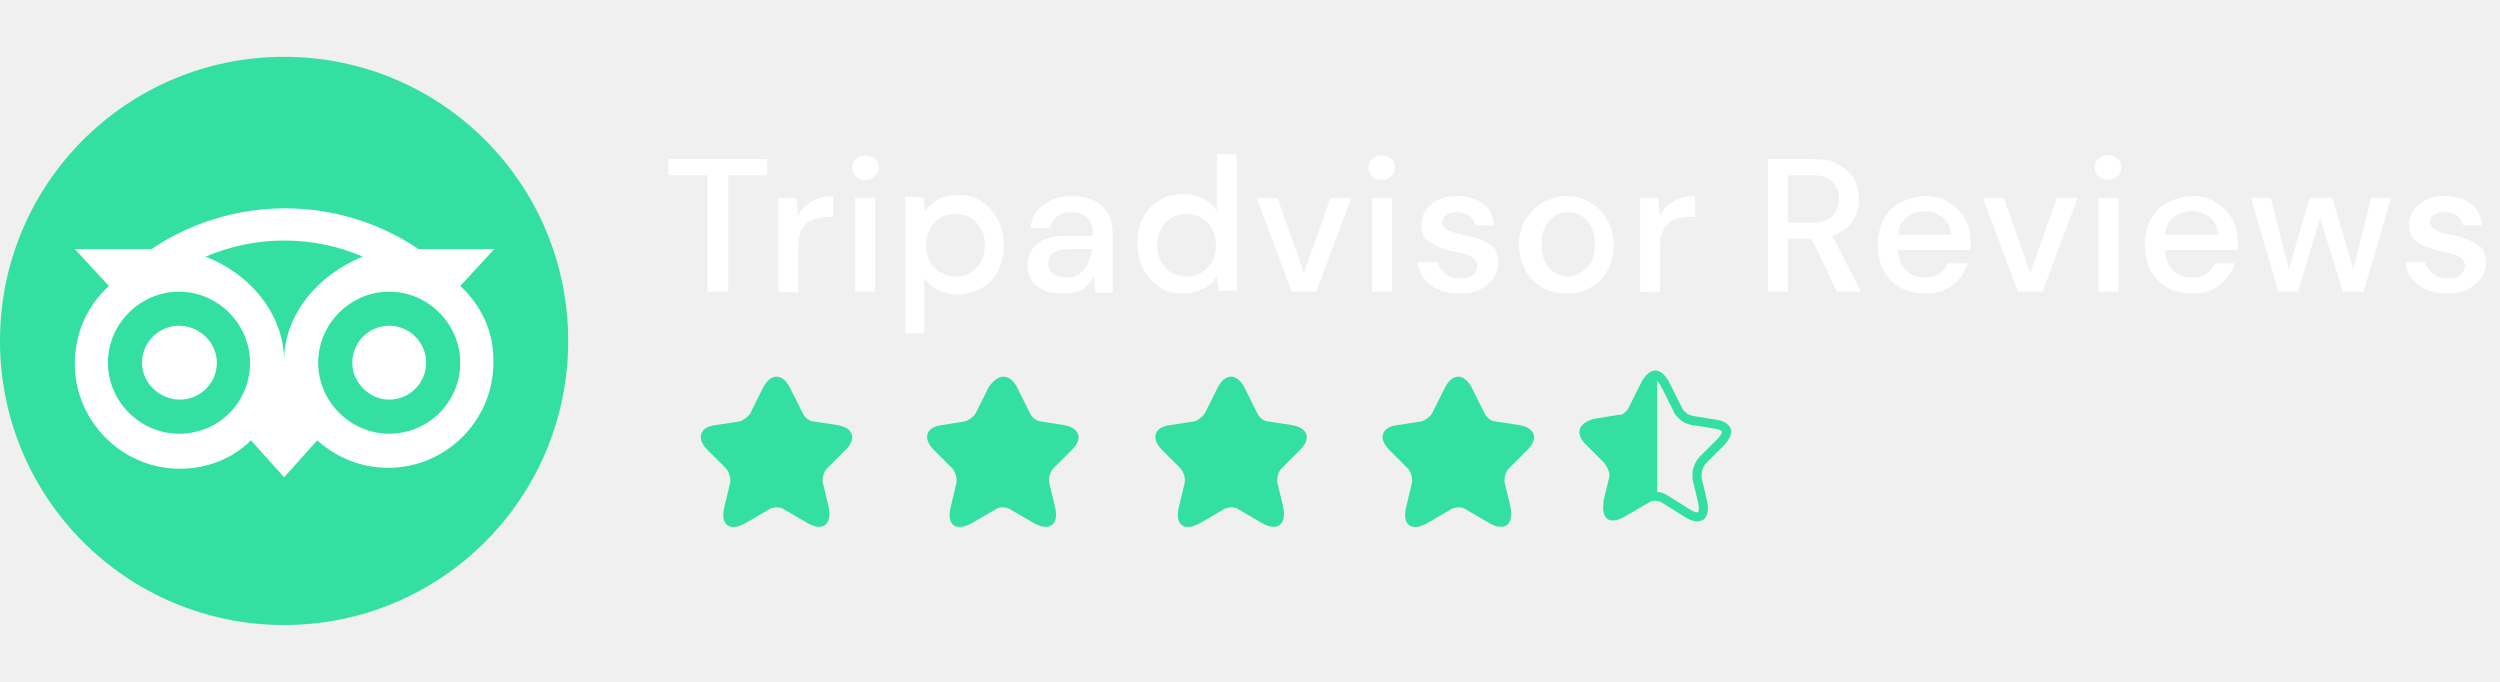
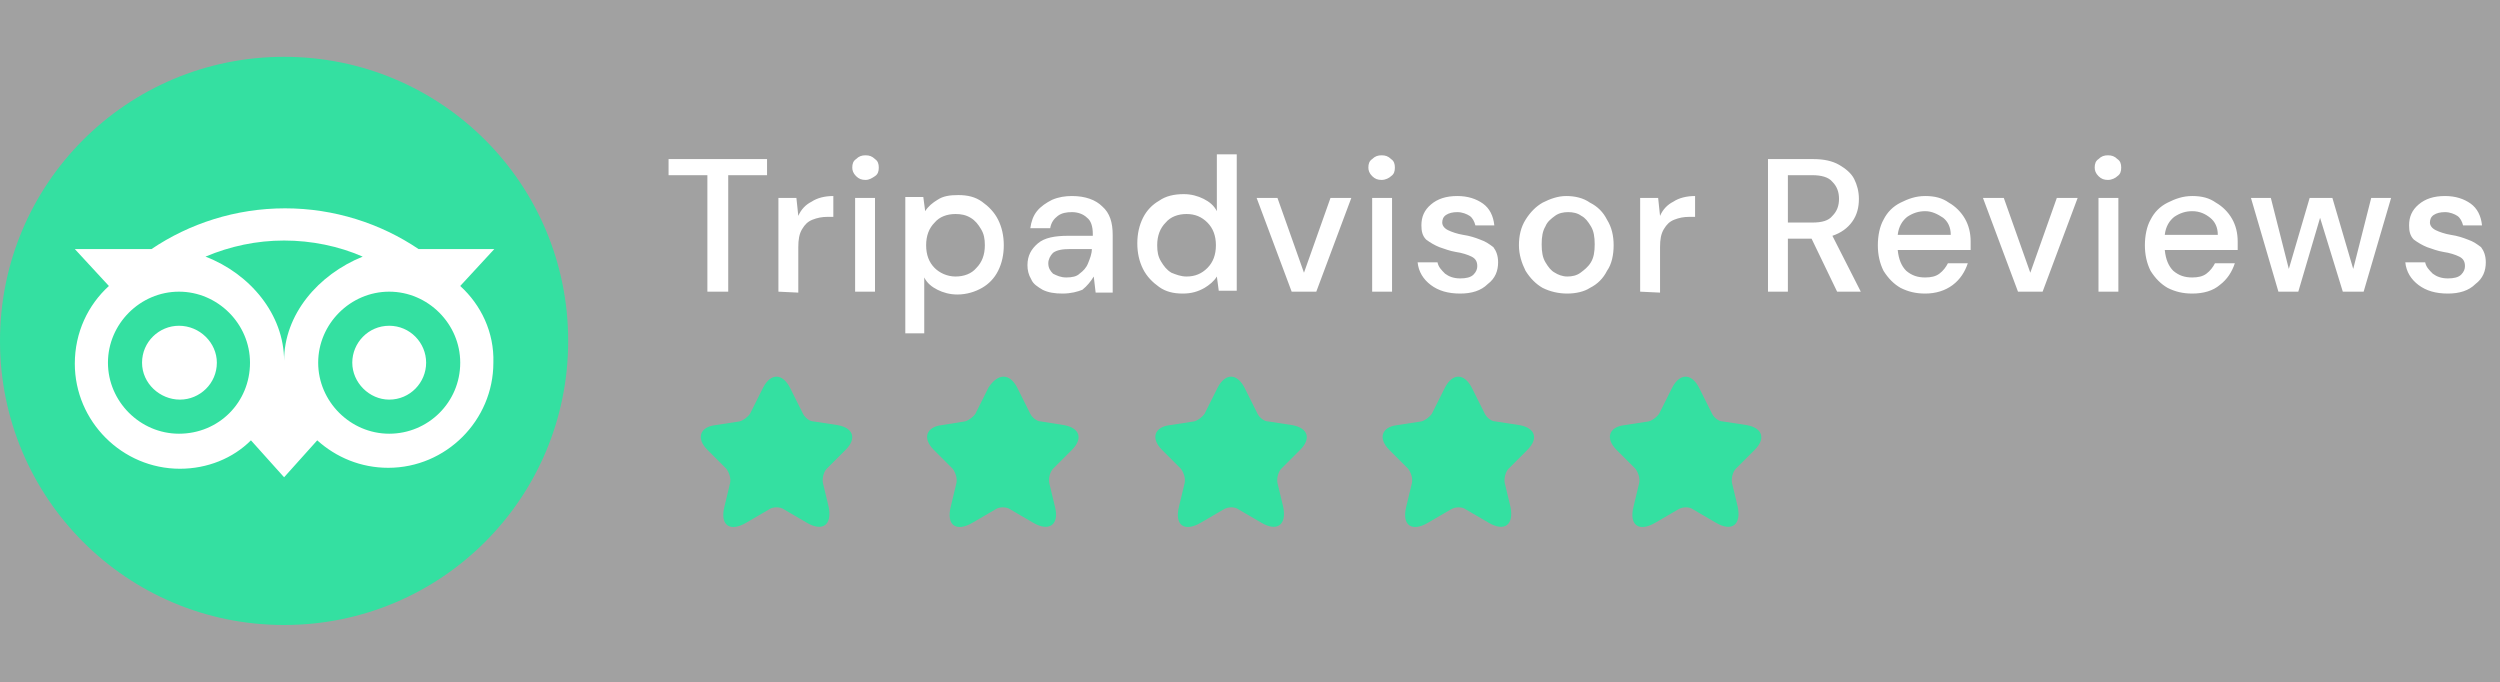
<svg xmlns="http://www.w3.org/2000/svg" xmlns:xlink="http://www.w3.org/1999/xlink" version="1.1" id="Layer_1" x="0px" y="0px" viewBox="0 0 264 72" style="enable-background:new 0 0 264 72;" xml:space="preserve">
  <style type="text/css">
- 	.st0{clip-path:url(#SVGID_2_);}
- 	.st1{fill:#34E0A1;}
- 	.st2{fill:#FFFFFF;}
- 	.st3{clip-path:url(#SVGID_4_);}
- 	.st4{clip-path:url(#SVGID_6_);}
- 	.st5{opacity:0.4;fill:#FFFFFF;enable-background:new    ;}
- 	.st6{fill:none;stroke:#34E0A1;stroke-width:0.96;}
+ 	.st0{opacity:0.33;stroke:#000000;stroke-miterlimit:10;}
+ 	.st1{clip-path:url(#SVGID_2_);}
+ 	.st2{fill:#34E0A1;}
+ 	.st3{fill:#FFFFFF;}
+ 	.st4{clip-path:url(#SVGID_4_);}
+ 	.st5{clip-path:url(#SVGID_6_);}
+ 	.st6{opacity:0.4;fill:#FFFFFF;enable-background:new    ;}
+ 	.st7{fill:none;stroke:#34E0A1;stroke-width:0.96;}
</style>
+   <rect x="-180" y="-261.5" class="st0" width="579" height="403" />
  <g>
    <g>
      <defs>
-         <rect id="SVGID_3_" y="6" width="60" height="60" />
+         <rect id="SVGID_1_" y="6" width="60" height="60" />
      </defs>
      <clipPath id="SVGID_2_">
-         <use xlink:href="#SVGID_3_" style="overflow:visible;" />
+         <use xlink:href="#SVGID_1_" style="overflow:visible;" />
      </clipPath>
-       <g class="st0">
-         <path class="st1" d="M30,66c16.6,0,30-13.4,30-30S46.6,6,30,6S0,19.4,0,36S13.4,66,30,66z" />
-         <path class="st2" d="M48.6,30.2l3.6-3.9h-8c-4-2.7-8.9-4.3-14.1-4.3S20,23.6,16,26.3H7.9l3.6,3.9c-2.2,2-3.6,4.9-3.6,8.2     c0,6.1,5,11.1,11.1,11.1c2.9,0,5.6-1.1,7.5-3l3.5,3.9l3.5-3.9c2,1.8,4.6,2.9,7.5,2.9c6.1,0,11.1-5,11.1-11.1     C52.2,35.1,50.8,32.2,48.6,30.2z M18.9,45.8c-4.1,0-7.5-3.4-7.5-7.5s3.4-7.5,7.5-7.5s7.5,3.4,7.5,7.5     C26.4,42.5,23.1,45.8,18.9,45.8z M30,38.1c0-4.9-3.6-9.2-8.3-11c2.6-1.1,5.4-1.7,8.3-1.7s5.8,0.6,8.3,1.7     C33.6,29,30,33.2,30,38.1z M41.1,45.8c-4.1,0-7.5-3.4-7.5-7.5s3.4-7.5,7.5-7.5s7.5,3.4,7.5,7.5C48.6,42.5,45.2,45.8,41.1,45.8z      M41.1,34.4c-2.2,0-3.9,1.8-3.9,3.9s1.8,3.9,3.9,3.9c2.2,0,3.9-1.8,3.9-3.9S43.3,34.4,41.1,34.4z M22.9,38.3     c0,2.2-1.8,3.9-3.9,3.9s-4-1.7-4-3.9s1.8-3.9,3.9-3.9C21.1,34.4,22.9,36.2,22.9,38.3z" />
+       <g class="st1">
+         <path class="st2" d="M30,66c16.6,0,30-13.4,30-30S46.6,6,30,6S0,19.4,0,36S13.4,66,30,66z" />
+         <path class="st3" d="M48.6,30.2l3.6-3.9h-8c-4-2.7-8.9-4.3-14.1-4.3S20,23.6,16,26.3H7.9l3.6,3.9c-2.2,2-3.6,4.9-3.6,8.2     c0,6.1,5,11.1,11.1,11.1c2.9,0,5.6-1.1,7.5-3l3.5,3.9l3.5-3.9c2,1.8,4.6,2.9,7.5,2.9c6.1,0,11.1-5,11.1-11.1     C52.2,35.1,50.8,32.2,48.6,30.2z M18.9,45.8c-4.1,0-7.5-3.4-7.5-7.5s3.4-7.5,7.5-7.5s7.5,3.4,7.5,7.5     C26.4,42.5,23.1,45.8,18.9,45.8z M30,38.1c0-4.9-3.6-9.2-8.3-11c2.6-1.1,5.4-1.7,8.3-1.7s5.8,0.6,8.3,1.7     C33.6,29,30,33.2,30,38.1z M41.1,45.8c-4.1,0-7.5-3.4-7.5-7.5s3.4-7.5,7.5-7.5s7.5,3.4,7.5,7.5C48.6,42.5,45.2,45.8,41.1,45.8z      M41.1,34.4c-2.2,0-3.9,1.8-3.9,3.9s1.8,3.9,3.9,3.9c2.2,0,3.9-1.8,3.9-3.9S43.3,34.4,41.1,34.4z M22.9,38.3     c0,2.2-1.8,3.9-3.9,3.9s-4-1.7-4-3.9s1.8-3.9,3.9-3.9C21.1,34.4,22.9,36.2,22.9,38.3z" />
      </g>
    </g>
  </g>
-   <path class="st2" d="M74.7,30.8V18.5h-4.1v-1.7H81v1.7h-4.1v12.3H74.7z M82.2,30.8v-9.9h1.9l0.2,1.9c0.3-0.7,0.8-1.2,1.4-1.5  c0.6-0.4,1.4-0.6,2.3-0.6v2.2h-0.6c-0.6,0-1.1,0.1-1.6,0.3c-0.5,0.2-0.8,0.5-1.1,1c-0.3,0.5-0.4,1.1-0.4,1.9v4.8L82.2,30.8  L82.2,30.8z M91.4,19c-0.4,0-0.7-0.1-1-0.4C90.1,18.3,90,18,90,17.7c0-0.4,0.1-0.7,0.4-0.9c0.3-0.3,0.6-0.4,1-0.4s0.7,0.1,1,0.4  c0.3,0.2,0.4,0.5,0.4,0.9s-0.1,0.7-0.4,0.9S91.8,19,91.4,19z M90.3,30.8v-9.9h2.1v9.9H90.3z M95.6,35.2V20.8h1.9l0.2,1.5  c0.3-0.5,0.8-0.9,1.3-1.2c0.6-0.4,1.3-0.5,2.2-0.5c1,0,1.8,0.2,2.5,0.7s1.3,1.1,1.7,1.9c0.4,0.8,0.6,1.7,0.6,2.7s-0.2,1.9-0.6,2.7  c-0.4,0.8-1,1.4-1.7,1.8s-1.6,0.7-2.6,0.7c-0.8,0-1.5-0.2-2.1-0.5s-1.1-0.7-1.4-1.3v5.9H95.6z M100.9,29.2c0.9,0,1.7-0.3,2.2-0.9  c0.6-0.6,0.9-1.4,0.9-2.4c0-0.7-0.1-1.2-0.4-1.7s-0.6-0.9-1.1-1.2c-0.5-0.3-1-0.4-1.6-0.4c-0.9,0-1.7,0.3-2.2,0.9  c-0.6,0.6-0.9,1.4-0.9,2.4s0.3,1.8,0.9,2.4C99.2,28.8,100,29.2,100.9,29.2z M112.2,31c-0.8,0-1.5-0.1-2.1-0.4  c-0.5-0.3-1-0.6-1.2-1.1c-0.3-0.5-0.4-1-0.4-1.5c0-1,0.4-1.7,1.1-2.3c0.7-0.6,1.8-0.8,3.2-0.8h2.6v-0.2c0-0.8-0.2-1.4-0.6-1.7  c-0.4-0.4-1-0.6-1.6-0.6s-1.1,0.1-1.5,0.4s-0.7,0.7-0.8,1.3h-2.1c0.1-0.7,0.3-1.3,0.7-1.8c0.4-0.5,1-0.9,1.6-1.2  c0.7-0.3,1.4-0.4,2.1-0.4c1.4,0,2.5,0.4,3.2,1.1c0.8,0.7,1.1,1.7,1.1,3v6.1h-1.8l-0.2-1.7c-0.3,0.5-0.7,1-1.2,1.4  C113.8,30.8,113.1,31,112.2,31z M112.6,29.3c0.6,0,1.1-0.1,1.4-0.4c0.4-0.3,0.7-0.6,0.9-1.1c0.2-0.5,0.4-1,0.4-1.5H113  c-0.8,0-1.4,0.1-1.8,0.4c-0.3,0.3-0.5,0.7-0.5,1.1c0,0.5,0.2,0.8,0.5,1.1C111.6,29.1,112,29.3,112.6,29.3z M124.9,31  c-1,0-1.8-0.2-2.5-0.7s-1.3-1.1-1.7-1.9c-0.4-0.8-0.6-1.7-0.6-2.7s0.2-1.9,0.6-2.7c0.4-0.8,1-1.4,1.7-1.8c0.7-0.5,1.6-0.7,2.6-0.7  c0.8,0,1.5,0.2,2.1,0.5s1.1,0.7,1.4,1.3v-6h2.1v14.4h-1.9l-0.2-1.5c-0.3,0.5-0.8,0.9-1.3,1.2C126.5,30.8,125.8,31,124.9,31z   M125.3,29.2c0.9,0,1.6-0.3,2.2-0.9c0.6-0.6,0.9-1.4,0.9-2.4s-0.3-1.8-0.9-2.4s-1.3-0.9-2.2-0.9c-0.9,0-1.7,0.3-2.2,0.9  c-0.6,0.6-0.9,1.4-0.9,2.4c0,0.7,0.1,1.2,0.4,1.7s0.6,0.9,1.1,1.2C124.2,29,124.7,29.2,125.3,29.2z M136.4,30.8l-3.7-9.9h2.2  l2.8,7.9l2.8-7.9h2.2l-3.7,9.9H136.4z M145.9,19c-0.4,0-0.7-0.1-1-0.4s-0.4-0.6-0.4-0.9c0-0.4,0.1-0.7,0.4-0.9  c0.3-0.3,0.6-0.4,1-0.4s0.7,0.1,1,0.4c0.3,0.2,0.4,0.5,0.4,0.9s-0.1,0.7-0.4,0.9C146.7,18.8,146.3,19,145.9,19z M144.9,30.8v-9.9  h2.1v9.9H144.9z M154.2,31c-1.3,0-2.3-0.3-3.1-0.9s-1.3-1.4-1.4-2.4h2.1c0.1,0.5,0.4,0.8,0.8,1.2c0.4,0.3,0.9,0.5,1.6,0.5  c0.6,0,1.1-0.1,1.4-0.4c0.3-0.3,0.4-0.6,0.4-0.9c0-0.5-0.2-0.8-0.6-1c-0.4-0.2-1-0.4-1.7-0.5c-0.6-0.1-1.1-0.3-1.7-0.5  c-0.5-0.2-1-0.5-1.4-0.8c-0.4-0.4-0.5-0.9-0.5-1.5c0-0.9,0.3-1.6,1-2.2s1.6-0.9,2.8-0.9c1.1,0,2,0.3,2.7,0.8s1.1,1.3,1.2,2.3h-2  c-0.1-0.4-0.3-0.8-0.6-1s-0.8-0.4-1.3-0.4s-0.9,0.1-1.2,0.3c-0.3,0.2-0.4,0.5-0.4,0.8s0.2,0.6,0.6,0.8c0.4,0.2,1,0.4,1.6,0.5  c0.7,0.1,1.3,0.3,1.8,0.5c0.6,0.2,1,0.5,1.4,0.8c0.3,0.4,0.5,0.9,0.5,1.6c0,0.9-0.3,1.7-1.1,2.3C156.4,30.7,155.4,31,154.2,31z   M165.5,31c-0.9,0-1.8-0.2-2.6-0.6c-0.7-0.4-1.3-1-1.8-1.8c-0.4-0.8-0.7-1.7-0.7-2.7s0.2-1.9,0.7-2.7c0.5-0.8,1.1-1.4,1.8-1.8  c0.8-0.4,1.6-0.7,2.5-0.7s1.8,0.2,2.5,0.7c0.8,0.4,1.4,1,1.8,1.8c0.5,0.8,0.7,1.7,0.7,2.7s-0.2,2-0.7,2.7c-0.4,0.8-1,1.4-1.8,1.8  C167.3,30.8,166.4,31,165.5,31z M165.5,29.2c0.5,0,1-0.1,1.4-0.4s0.8-0.6,1.1-1.1s0.4-1.1,0.4-1.9s-0.1-1.4-0.4-1.9  c-0.3-0.5-0.6-0.9-1-1.1c-0.4-0.3-0.9-0.4-1.4-0.4s-1,0.1-1.4,0.4s-0.8,0.6-1,1.1c-0.3,0.5-0.4,1.1-0.4,1.9s0.1,1.4,0.4,1.9  c0.3,0.5,0.6,0.9,1,1.1C164.5,29,165,29.2,165.5,29.2z M173.2,30.8v-9.9h1.9l0.2,1.9c0.3-0.7,0.8-1.2,1.4-1.5  c0.6-0.4,1.4-0.6,2.3-0.6v2.2h-0.6c-0.6,0-1.1,0.1-1.6,0.3c-0.5,0.2-0.8,0.5-1.1,1s-0.4,1.1-0.4,1.9v4.8L173.2,30.8L173.2,30.8z   M186.7,30.8v-14h4.8c1.1,0,2,0.2,2.7,0.6s1.3,0.9,1.6,1.5s0.5,1.3,0.5,2.1c0,0.9-0.2,1.7-0.7,2.4c-0.5,0.7-1.2,1.2-2.1,1.5l3,5.9  H194l-2.7-5.6h-2.5v5.6H186.7z M188.8,23.5h2.6c1,0,1.7-0.2,2.1-0.7c0.5-0.5,0.7-1.1,0.7-1.8s-0.2-1.3-0.7-1.8  c-0.4-0.5-1.2-0.7-2.1-0.7h-2.6V23.5z M203.3,31c-1,0-1.8-0.2-2.6-0.6c-0.7-0.4-1.3-1-1.8-1.8c-0.4-0.8-0.6-1.7-0.6-2.7  s0.2-2,0.6-2.7c0.4-0.8,1-1.4,1.8-1.8s1.6-0.7,2.6-0.7s1.8,0.2,2.5,0.7c0.7,0.4,1.3,1,1.7,1.7s0.6,1.5,0.6,2.4c0,0.1,0,0.3,0,0.4  s0,0.3,0,0.5h-7.7c0.1,1,0.4,1.7,0.9,2.2c0.6,0.5,1.2,0.7,2,0.7c0.6,0,1.1-0.1,1.5-0.4s0.7-0.7,0.9-1.1h2.1  c-0.3,0.9-0.8,1.7-1.6,2.3C205.4,30.7,204.4,31,203.3,31z M203.3,22.3c-0.7,0-1.3,0.2-1.9,0.6c-0.5,0.4-0.9,1-1,1.9h5.6  c0-0.8-0.3-1.4-0.8-1.8C204.6,22.6,204,22.3,203.3,22.3z M213.1,30.8l-3.7-9.9h2.2l2.8,7.9l2.8-7.9h2.2l-3.7,9.9H213.1z M222.6,19  c-0.4,0-0.7-0.1-1-0.4s-0.4-0.6-0.4-0.9c0-0.4,0.1-0.7,0.4-0.9c0.3-0.3,0.6-0.4,1-0.4s0.7,0.1,1,0.4c0.3,0.2,0.4,0.5,0.4,0.9  s-0.1,0.7-0.4,0.9C223.4,18.8,223,19,222.6,19z M221.6,30.8v-9.9h2.1v9.9H221.6z M231.5,31c-1,0-1.8-0.2-2.6-0.6  c-0.7-0.4-1.3-1-1.8-1.8c-0.4-0.8-0.6-1.7-0.6-2.7s0.2-2,0.6-2.7c0.4-0.8,1-1.4,1.8-1.8s1.6-0.7,2.6-0.7s1.8,0.2,2.5,0.7  c0.7,0.4,1.3,1,1.7,1.7s0.6,1.5,0.6,2.4c0,0.1,0,0.3,0,0.4s0,0.3,0,0.5h-7.7c0.1,1,0.4,1.7,0.9,2.2c0.6,0.5,1.2,0.7,2,0.7  c0.6,0,1.1-0.1,1.5-0.4s0.7-0.7,0.9-1.1h2.1c-0.3,0.9-0.8,1.7-1.6,2.3C233.7,30.7,232.7,31,231.5,31z M231.5,22.3  c-0.7,0-1.3,0.2-1.9,0.6c-0.5,0.4-0.9,1-1,1.9h5.6c0-0.8-0.3-1.4-0.8-1.8C232.9,22.6,232.3,22.3,231.5,22.3z M240.6,30.8l-2.9-9.9  h2.1l1.9,7.5l2.2-7.5h2.4l2.2,7.5l1.9-7.5h2.1l-2.9,9.9h-2.2L245,23l-2.3,7.8H240.6z M258.5,31c-1.3,0-2.3-0.3-3.1-0.9  c-0.8-0.6-1.3-1.4-1.4-2.4h2.1c0.1,0.5,0.4,0.8,0.8,1.2c0.4,0.3,0.9,0.5,1.6,0.5c0.6,0,1.1-0.1,1.4-0.4s0.4-0.6,0.4-0.9  c0-0.5-0.2-0.8-0.6-1s-1-0.4-1.7-0.5c-0.6-0.1-1.1-0.3-1.7-0.5c-0.5-0.2-1-0.5-1.4-0.8c-0.4-0.4-0.5-0.9-0.5-1.5  c0-0.9,0.3-1.6,1-2.2c0.7-0.6,1.6-0.9,2.8-0.9c1.1,0,2,0.3,2.7,0.8s1.1,1.3,1.2,2.3h-2c-0.1-0.4-0.3-0.8-0.6-1  c-0.3-0.2-0.8-0.4-1.3-0.4s-0.9,0.1-1.2,0.3c-0.3,0.2-0.4,0.5-0.4,0.8s0.2,0.6,0.6,0.8c0.4,0.2,1,0.4,1.6,0.5  c0.7,0.1,1.3,0.3,1.8,0.5c0.6,0.2,1,0.5,1.4,0.8c0.3,0.4,0.5,0.9,0.5,1.6c0,0.9-0.3,1.7-1.1,2.3C260.7,30.7,259.7,31,258.5,31z" />
-   <path class="st1" d="M83.4,40.9l1.4,2.8c0.2,0.4,0.7,0.8,1.1,0.8l2.6,0.4c1.6,0.3,2,1.4,0.8,2.6l-2,2c-0.3,0.3-0.5,1-0.4,1.5  l0.6,2.5c0.4,1.9-0.6,2.7-2.3,1.7l-2.4-1.4c-0.4-0.3-1.2-0.3-1.6,0l-2.4,1.4c-1.7,1-2.8,0.3-2.3-1.7l0.6-2.5  c0.1-0.5-0.1-1.1-0.4-1.5l-2-2c-1.2-1.2-0.8-2.4,0.8-2.6l2.6-0.4c0.4-0.1,0.9-0.5,1.1-0.8l1.4-2.8C81.4,39.4,82.6,39.4,83.4,40.9z" />
-   <path class="st1" d="M107.4,40.9l1.4,2.8c0.2,0.4,0.7,0.8,1.1,0.8l2.5,0.4c1.6,0.3,2,1.4,0.8,2.6l-2,2c-0.3,0.3-0.5,1-0.4,1.5  l0.6,2.5c0.5,1.9-0.6,2.7-2.3,1.7l-2.4-1.4c-0.4-0.3-1.2-0.3-1.6,0l-2.4,1.4c-1.7,1-2.8,0.3-2.3-1.7L101,51c0.1-0.5-0.1-1.1-0.4-1.5  l-2-2c-1.2-1.2-0.8-2.4,0.8-2.6l2.5-0.4c0.4-0.1,0.9-0.5,1.1-0.8l1.4-2.8C105.4,39.4,106.6,39.4,107.4,40.9z" />
-   <path class="st1" d="M131.4,40.9l1.4,2.8c0.2,0.4,0.7,0.8,1.1,0.8l2.6,0.4c1.6,0.3,2,1.4,0.8,2.6l-2,2c-0.3,0.3-0.5,1-0.4,1.5  l0.6,2.5c0.4,1.9-0.6,2.7-2.3,1.7l-2.4-1.4c-0.4-0.3-1.1-0.3-1.6,0l-2.4,1.4c-1.7,1-2.8,0.3-2.3-1.7l0.6-2.5  c0.1-0.5-0.1-1.1-0.4-1.5l-2-2c-1.2-1.2-0.8-2.4,0.8-2.6l2.6-0.4c0.4-0.1,0.9-0.5,1.1-0.8l1.4-2.8C129.4,39.4,130.6,39.4,131.4,40.9  z" />
-   <path class="st1" d="M155.4,40.9l1.4,2.8c0.2,0.4,0.7,0.8,1.1,0.8l2.6,0.4c1.6,0.3,2,1.4,0.8,2.6l-2,2c-0.3,0.3-0.5,1-0.4,1.5  l0.6,2.5c0.4,1.9-0.6,2.7-2.3,1.7l-2.4-1.4c-0.4-0.3-1.1-0.3-1.6,0l-2.4,1.4c-1.7,1-2.8,0.3-2.3-1.7l0.6-2.5  c0.1-0.5-0.1-1.1-0.4-1.5l-2-2c-1.2-1.2-0.8-2.4,0.8-2.6l2.6-0.4c0.4-0.1,0.9-0.5,1.1-0.8l1.4-2.8C153.4,39.4,154.6,39.4,155.4,40.9  z" />
-   <g>
-     <path class="st6" d="M174.8,39.6c0.2,0,0.6,0.2,1,0.9l1.4,2.8c0.1,0.3,0.4,0.5,0.6,0.7c0.2,0.2,0.5,0.3,0.9,0.4l2.5,0.4   c0.7,0.1,1,0.4,1.1,0.6c0.1,0.2,0,0.6-0.5,1.2l-2,2c-0.2,0.2-0.4,0.6-0.5,0.9c-0.1,0.3-0.1,0.6-0.1,0.9v0.1l0.6,2.5   c0.2,0.9,0,1.3-0.2,1.5c-0.2,0.1-0.6,0.2-1.4-0.3l-2.4-1.5c-0.3-0.2-0.7-0.3-1-0.3s-0.6,0.1-0.9,0.2l-0.1,0.1l-2.4,1.4   c-0.8,0.5-1.3,0.4-1.4,0.3c-0.1-0.1-0.3-0.4-0.2-1.1V53l0.6-2.5c0.1-0.3,0-0.7-0.1-1c-0.1-0.3-0.3-0.6-0.5-0.9l-2-2   c-0.5-0.5-0.6-0.9-0.5-1.2c0.1-0.2,0.4-0.5,1.1-0.7l2.5-0.4c0.4,0,0.7-0.1,0.9-0.3c0.2-0.2,0.5-0.4,0.6-0.7l1.4-2.8   C174.2,39.8,174.6,39.6,174.8,39.6z" />
-     <path class="st1" d="M175,39.6v12.9c-0.3,0-0.6,0.1-0.8,0.2l-0.1,0.1l-2.5,1.3c-0.8,0.5-1.3,0.4-1.4,0.3c-0.1-0.1-0.3-0.4-0.2-1.1   l0.1-0.3l0.6-2.5c0.1-0.3,0-0.7-0.1-1c-0.1-0.3-0.3-0.6-0.5-0.9l-2-2c-0.5-0.5-0.6-0.9-0.5-1.2c0.1-0.2,0.4-0.5,1.1-0.7l2.6-0.4   c0.2,0,0.5-0.1,0.8-0.3c0.3-0.2,0.5-0.4,0.6-0.7l1.4-2.8C174.4,39.8,174.8,39.6,175,39.6z" />
-   </g>
+   <path class="st3" d="M74.7,30.8V18.5h-4.1v-1.7H81v1.7h-4.1v12.3H74.7z M82.2,30.8v-9.9h1.9l0.2,1.9c0.3-0.7,0.8-1.2,1.4-1.5  c0.6-0.4,1.4-0.6,2.3-0.6v2.2h-0.6c-0.6,0-1.1,0.1-1.6,0.3c-0.5,0.2-0.8,0.5-1.1,1c-0.3,0.5-0.4,1.1-0.4,1.9v4.8L82.2,30.8  L82.2,30.8z M91.4,19c-0.4,0-0.7-0.1-1-0.4C90.1,18.3,90,18,90,17.7c0-0.4,0.1-0.7,0.4-0.9c0.3-0.3,0.6-0.4,1-0.4s0.7,0.1,1,0.4  c0.3,0.2,0.4,0.5,0.4,0.9s-0.1,0.7-0.4,0.9S91.8,19,91.4,19z M90.3,30.8v-9.9h2.1v9.9H90.3z M95.6,35.2V20.8h1.9l0.2,1.5  c0.3-0.5,0.8-0.9,1.3-1.2c0.6-0.4,1.3-0.5,2.2-0.5c1,0,1.8,0.2,2.5,0.7s1.3,1.1,1.7,1.9c0.4,0.8,0.6,1.7,0.6,2.7s-0.2,1.9-0.6,2.7  c-0.4,0.8-1,1.4-1.7,1.8s-1.6,0.7-2.6,0.7c-0.8,0-1.5-0.2-2.1-0.5s-1.1-0.7-1.4-1.3v5.9H95.6z M100.9,29.2c0.9,0,1.7-0.3,2.2-0.9  c0.6-0.6,0.9-1.4,0.9-2.4c0-0.7-0.1-1.2-0.4-1.7s-0.6-0.9-1.1-1.2c-0.5-0.3-1-0.4-1.6-0.4c-0.9,0-1.7,0.3-2.2,0.9  c-0.6,0.6-0.9,1.4-0.9,2.4s0.3,1.8,0.9,2.4C99.2,28.8,100,29.2,100.9,29.2z M112.2,31c-0.8,0-1.5-0.1-2.1-0.4  c-0.5-0.3-1-0.6-1.2-1.1c-0.3-0.5-0.4-1-0.4-1.5c0-1,0.4-1.7,1.1-2.3c0.7-0.6,1.8-0.8,3.2-0.8h2.6v-0.2c0-0.8-0.2-1.4-0.6-1.7  c-0.4-0.4-1-0.6-1.6-0.6s-1.1,0.1-1.5,0.4s-0.7,0.7-0.8,1.3h-2.1c0.1-0.7,0.3-1.3,0.7-1.8c0.4-0.5,1-0.9,1.6-1.2  c0.7-0.3,1.4-0.4,2.1-0.4c1.4,0,2.5,0.4,3.2,1.1c0.8,0.7,1.1,1.7,1.1,3v6.1h-1.8l-0.2-1.7c-0.3,0.5-0.7,1-1.2,1.4  C113.8,30.8,113.1,31,112.2,31z M112.6,29.3c0.6,0,1.1-0.1,1.4-0.4c0.4-0.3,0.7-0.6,0.9-1.1c0.2-0.5,0.4-1,0.4-1.5H113  c-0.8,0-1.4,0.1-1.8,0.4c-0.3,0.3-0.5,0.7-0.5,1.1c0,0.5,0.2,0.8,0.5,1.1C111.6,29.1,112,29.3,112.6,29.3z M124.9,31  c-1,0-1.8-0.2-2.5-0.7s-1.3-1.1-1.7-1.9c-0.4-0.8-0.6-1.7-0.6-2.7s0.2-1.9,0.6-2.7c0.4-0.8,1-1.4,1.7-1.8c0.7-0.5,1.6-0.7,2.6-0.7  c0.8,0,1.5,0.2,2.1,0.5s1.1,0.7,1.4,1.3v-6h2.1v14.4h-1.9l-0.2-1.5c-0.3,0.5-0.8,0.9-1.3,1.2C126.5,30.8,125.8,31,124.9,31z   M125.3,29.2c0.9,0,1.6-0.3,2.2-0.9c0.6-0.6,0.9-1.4,0.9-2.4s-0.3-1.8-0.9-2.4s-1.3-0.9-2.2-0.9c-0.9,0-1.7,0.3-2.2,0.9  c-0.6,0.6-0.9,1.4-0.9,2.4c0,0.7,0.1,1.2,0.4,1.7s0.6,0.9,1.1,1.2C124.2,29,124.7,29.2,125.3,29.2z M136.4,30.8l-3.7-9.9h2.2  l2.8,7.9l2.8-7.9h2.2l-3.7,9.9H136.4z M145.9,19c-0.4,0-0.7-0.1-1-0.4s-0.4-0.6-0.4-0.9c0-0.4,0.1-0.7,0.4-0.9  c0.3-0.3,0.6-0.4,1-0.4s0.7,0.1,1,0.4c0.3,0.2,0.4,0.5,0.4,0.9s-0.1,0.7-0.4,0.9C146.7,18.8,146.3,19,145.9,19z M144.9,30.8v-9.9  h2.1v9.9H144.9z M154.2,31c-1.3,0-2.3-0.3-3.1-0.9s-1.3-1.4-1.4-2.4h2.1c0.1,0.5,0.4,0.8,0.8,1.2c0.4,0.3,0.9,0.5,1.6,0.5  c0.6,0,1.1-0.1,1.4-0.4c0.3-0.3,0.4-0.6,0.4-0.9c0-0.5-0.2-0.8-0.6-1c-0.4-0.2-1-0.4-1.7-0.5c-0.6-0.1-1.1-0.3-1.7-0.5  c-0.5-0.2-1-0.5-1.4-0.8c-0.4-0.4-0.5-0.9-0.5-1.5c0-0.9,0.3-1.6,1-2.2s1.6-0.9,2.8-0.9c1.1,0,2,0.3,2.7,0.8s1.1,1.3,1.2,2.3h-2  c-0.1-0.4-0.3-0.8-0.6-1s-0.8-0.4-1.3-0.4s-0.9,0.1-1.2,0.3c-0.3,0.2-0.4,0.5-0.4,0.8s0.2,0.6,0.6,0.8c0.4,0.2,1,0.4,1.6,0.5  c0.7,0.1,1.3,0.3,1.8,0.5c0.6,0.2,1,0.5,1.4,0.8c0.3,0.4,0.5,0.9,0.5,1.6c0,0.9-0.3,1.7-1.1,2.3C156.4,30.7,155.4,31,154.2,31z   M165.5,31c-0.9,0-1.8-0.2-2.6-0.6c-0.7-0.4-1.3-1-1.8-1.8c-0.4-0.8-0.7-1.7-0.7-2.7s0.2-1.9,0.7-2.7c0.5-0.8,1.1-1.4,1.8-1.8  c0.8-0.4,1.6-0.7,2.5-0.7s1.8,0.2,2.5,0.7c0.8,0.4,1.4,1,1.8,1.8c0.5,0.8,0.7,1.7,0.7,2.7s-0.2,2-0.7,2.7c-0.4,0.8-1,1.4-1.8,1.8  C167.3,30.8,166.4,31,165.5,31z M165.5,29.2c0.5,0,1-0.1,1.4-0.4s0.8-0.6,1.1-1.1s0.4-1.1,0.4-1.9s-0.1-1.4-0.4-1.9  c-0.3-0.5-0.6-0.9-1-1.1c-0.4-0.3-0.9-0.4-1.4-0.4s-1,0.1-1.4,0.4s-0.8,0.6-1,1.1c-0.3,0.5-0.4,1.1-0.4,1.9s0.1,1.4,0.4,1.9  c0.3,0.5,0.6,0.9,1,1.1C164.5,29,165,29.2,165.5,29.2z M173.2,30.8v-9.9h1.9l0.2,1.9c0.3-0.7,0.8-1.2,1.4-1.5  c0.6-0.4,1.4-0.6,2.3-0.6v2.2h-0.6c-0.6,0-1.1,0.1-1.6,0.3c-0.5,0.2-0.8,0.5-1.1,1s-0.4,1.1-0.4,1.9v4.8L173.2,30.8L173.2,30.8z   M186.7,30.8v-14h4.8c1.1,0,2,0.2,2.7,0.6s1.3,0.9,1.6,1.5s0.5,1.3,0.5,2.1c0,0.9-0.2,1.7-0.7,2.4c-0.5,0.7-1.2,1.2-2.1,1.5l3,5.9  H194l-2.7-5.6h-2.5v5.6H186.7z M188.8,23.5h2.6c1,0,1.7-0.2,2.1-0.7c0.5-0.5,0.7-1.1,0.7-1.8s-0.2-1.3-0.7-1.8  c-0.4-0.5-1.2-0.7-2.1-0.7h-2.6V23.5z M203.3,31c-1,0-1.8-0.2-2.6-0.6c-0.7-0.4-1.3-1-1.8-1.8c-0.4-0.8-0.6-1.7-0.6-2.7  s0.2-2,0.6-2.7c0.4-0.8,1-1.4,1.8-1.8s1.6-0.7,2.6-0.7s1.8,0.2,2.5,0.7c0.7,0.4,1.3,1,1.7,1.7s0.6,1.5,0.6,2.4c0,0.1,0,0.3,0,0.4  s0,0.3,0,0.5h-7.7c0.1,1,0.4,1.7,0.9,2.2c0.6,0.5,1.2,0.7,2,0.7c0.6,0,1.1-0.1,1.5-0.4s0.7-0.7,0.9-1.1h2.1  c-0.3,0.9-0.8,1.7-1.6,2.3C205.4,30.7,204.4,31,203.3,31z M203.3,22.3c-0.7,0-1.3,0.2-1.9,0.6c-0.5,0.4-0.9,1-1,1.9h5.6  c0-0.8-0.3-1.4-0.8-1.8C204.6,22.6,204,22.3,203.3,22.3z M213.1,30.8l-3.7-9.9h2.2l2.8,7.9l2.8-7.9h2.2l-3.7,9.9H213.1z M222.6,19  c-0.4,0-0.7-0.1-1-0.4s-0.4-0.6-0.4-0.9c0-0.4,0.1-0.7,0.4-0.9c0.3-0.3,0.6-0.4,1-0.4s0.7,0.1,1,0.4c0.3,0.2,0.4,0.5,0.4,0.9  s-0.1,0.7-0.4,0.9C223.4,18.8,223,19,222.6,19z M221.6,30.8v-9.9h2.1v9.9H221.6z M231.5,31c-1,0-1.8-0.2-2.6-0.6  c-0.7-0.4-1.3-1-1.8-1.8c-0.4-0.8-0.6-1.7-0.6-2.7s0.2-2,0.6-2.7c0.4-0.8,1-1.4,1.8-1.8s1.6-0.7,2.6-0.7s1.8,0.2,2.5,0.7  c0.7,0.4,1.3,1,1.7,1.7s0.6,1.5,0.6,2.4c0,0.1,0,0.3,0,0.4s0,0.3,0,0.5h-7.7c0.1,1,0.4,1.7,0.9,2.2c0.6,0.5,1.2,0.7,2,0.7  c0.6,0,1.1-0.1,1.5-0.4s0.7-0.7,0.9-1.1h2.1c-0.3,0.9-0.8,1.7-1.6,2.3C233.7,30.7,232.7,31,231.5,31z M231.5,22.3  c-0.7,0-1.3,0.2-1.9,0.6c-0.5,0.4-0.9,1-1,1.9h5.6c0-0.8-0.3-1.4-0.8-1.8C232.9,22.6,232.3,22.3,231.5,22.3z M240.6,30.8l-2.9-9.9  h2.1l1.9,7.5l2.2-7.5h2.4l2.2,7.5l1.9-7.5h2.1l-2.9,9.9h-2.2L245,23l-2.3,7.8H240.6z M258.5,31c-1.3,0-2.3-0.3-3.1-0.9  c-0.8-0.6-1.3-1.4-1.4-2.4h2.1c0.1,0.5,0.4,0.8,0.8,1.2c0.4,0.3,0.9,0.5,1.6,0.5c0.6,0,1.1-0.1,1.4-0.4s0.4-0.6,0.4-0.9  c0-0.5-0.2-0.8-0.6-1s-1-0.4-1.7-0.5c-0.6-0.1-1.1-0.3-1.7-0.5c-0.5-0.2-1-0.5-1.4-0.8c-0.4-0.4-0.5-0.9-0.5-1.5  c0-0.9,0.3-1.6,1-2.2c0.7-0.6,1.6-0.9,2.8-0.9c1.1,0,2,0.3,2.7,0.8s1.1,1.3,1.2,2.3h-2c-0.1-0.4-0.3-0.8-0.6-1  c-0.3-0.2-0.8-0.4-1.3-0.4s-0.9,0.1-1.2,0.3c-0.3,0.2-0.4,0.5-0.4,0.8s0.2,0.6,0.6,0.8c0.4,0.2,1,0.4,1.6,0.5  c0.7,0.1,1.3,0.3,1.8,0.5c0.6,0.2,1,0.5,1.4,0.8c0.3,0.4,0.5,0.9,0.5,1.6c0,0.9-0.3,1.7-1.1,2.3C260.7,30.7,259.7,31,258.5,31z" />
+   <path class="st2" d="M83.4,40.9l1.4,2.8c0.2,0.4,0.7,0.8,1.1,0.8l2.6,0.4c1.6,0.3,2,1.4,0.8,2.6l-2,2c-0.3,0.3-0.5,1-0.4,1.5  l0.6,2.5c0.4,1.9-0.6,2.7-2.3,1.7l-2.4-1.4c-0.4-0.3-1.2-0.3-1.6,0l-2.4,1.4c-1.7,1-2.8,0.3-2.3-1.7l0.6-2.5  c0.1-0.5-0.1-1.1-0.4-1.5l-2-2c-1.2-1.2-0.8-2.4,0.8-2.6l2.6-0.4c0.4-0.1,0.9-0.5,1.1-0.8l1.4-2.8C81.4,39.4,82.6,39.4,83.4,40.9z" />
+   <path class="st2" d="M107.4,40.9l1.4,2.8c0.2,0.4,0.7,0.8,1.1,0.8l2.5,0.4c1.6,0.3,2,1.4,0.8,2.6l-2,2c-0.3,0.3-0.5,1-0.4,1.5  l0.6,2.5c0.5,1.9-0.6,2.7-2.3,1.7l-2.4-1.4c-0.4-0.3-1.2-0.3-1.6,0l-2.4,1.4c-1.7,1-2.8,0.3-2.3-1.7L101,51c0.1-0.5-0.1-1.1-0.4-1.5  l-2-2c-1.2-1.2-0.8-2.4,0.8-2.6l2.5-0.4c0.4-0.1,0.9-0.5,1.1-0.8l1.4-2.8C105.4,39.4,106.6,39.4,107.4,40.9z" />
+   <path class="st2" d="M131.4,40.9l1.4,2.8c0.2,0.4,0.7,0.8,1.1,0.8l2.6,0.4c1.6,0.3,2,1.4,0.8,2.6l-2,2c-0.3,0.3-0.5,1-0.4,1.5  l0.6,2.5c0.4,1.9-0.6,2.7-2.3,1.7l-2.4-1.4c-0.4-0.3-1.1-0.3-1.6,0l-2.4,1.4c-1.7,1-2.8,0.3-2.3-1.7l0.6-2.5  c0.1-0.5-0.1-1.1-0.4-1.5l-2-2c-1.2-1.2-0.8-2.4,0.8-2.6l2.6-0.4c0.4-0.1,0.9-0.5,1.1-0.8l1.4-2.8C129.4,39.4,130.6,39.4,131.4,40.9  z" />
+   <path class="st2" d="M155.4,40.9l1.4,2.8c0.2,0.4,0.7,0.8,1.1,0.8l2.6,0.4c1.6,0.3,2,1.4,0.8,2.6l-2,2c-0.3,0.3-0.5,1-0.4,1.5  l0.6,2.5c0.4,1.9-0.6,2.7-2.3,1.7l-2.4-1.4c-0.4-0.3-1.1-0.3-1.6,0l-2.4,1.4c-1.7,1-2.8,0.3-2.3-1.7l0.6-2.5  c0.1-0.5-0.1-1.1-0.4-1.5l-2-2c-1.2-1.2-0.8-2.4,0.8-2.6l2.6-0.4c0.4-0.1,0.9-0.5,1.1-0.8l1.4-2.8C153.4,39.4,154.6,39.4,155.4,40.9  z" />
+   <path class="st2" d="M179.4,40.9l1.4,2.8c0.2,0.4,0.7,0.8,1.1,0.8l2.6,0.4c1.6,0.3,2,1.4,0.8,2.6l-2,2c-0.3,0.3-0.5,1-0.4,1.5  l0.6,2.5c0.4,1.9-0.6,2.7-2.3,1.7l-2.4-1.4c-0.4-0.3-1.1-0.3-1.6,0l-2.4,1.4c-1.7,1-2.8,0.3-2.3-1.7l0.6-2.5  c0.1-0.5-0.1-1.1-0.4-1.5l-2-2c-1.2-1.2-0.8-2.4,0.8-2.6l2.6-0.4c0.4-0.1,0.9-0.5,1.1-0.8l1.4-2.8C177.4,39.4,178.6,39.4,179.4,40.9  z" />
</svg>
